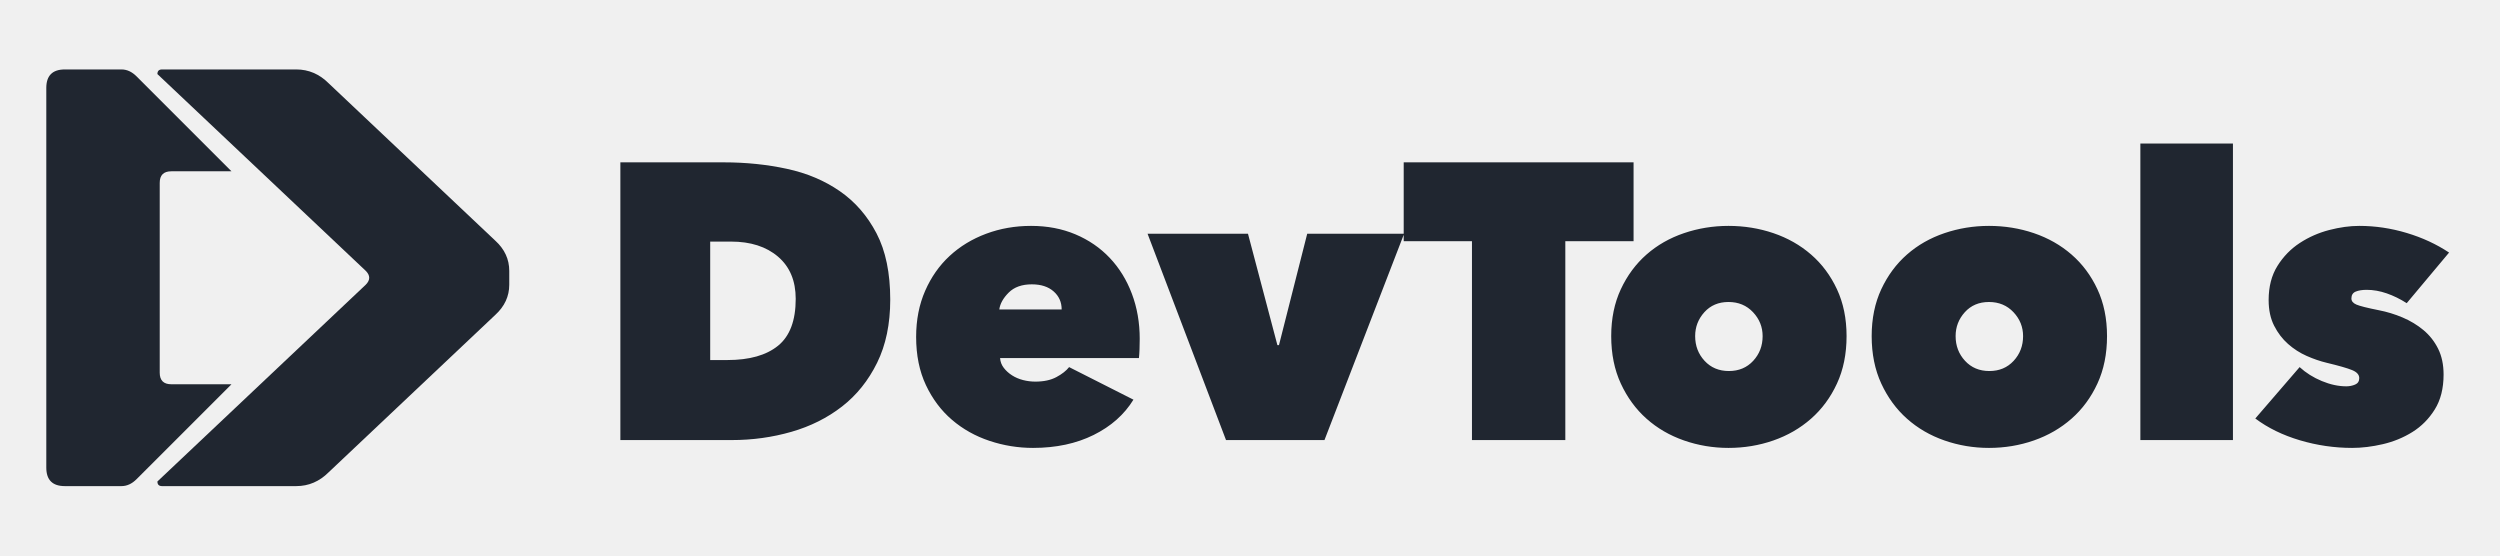
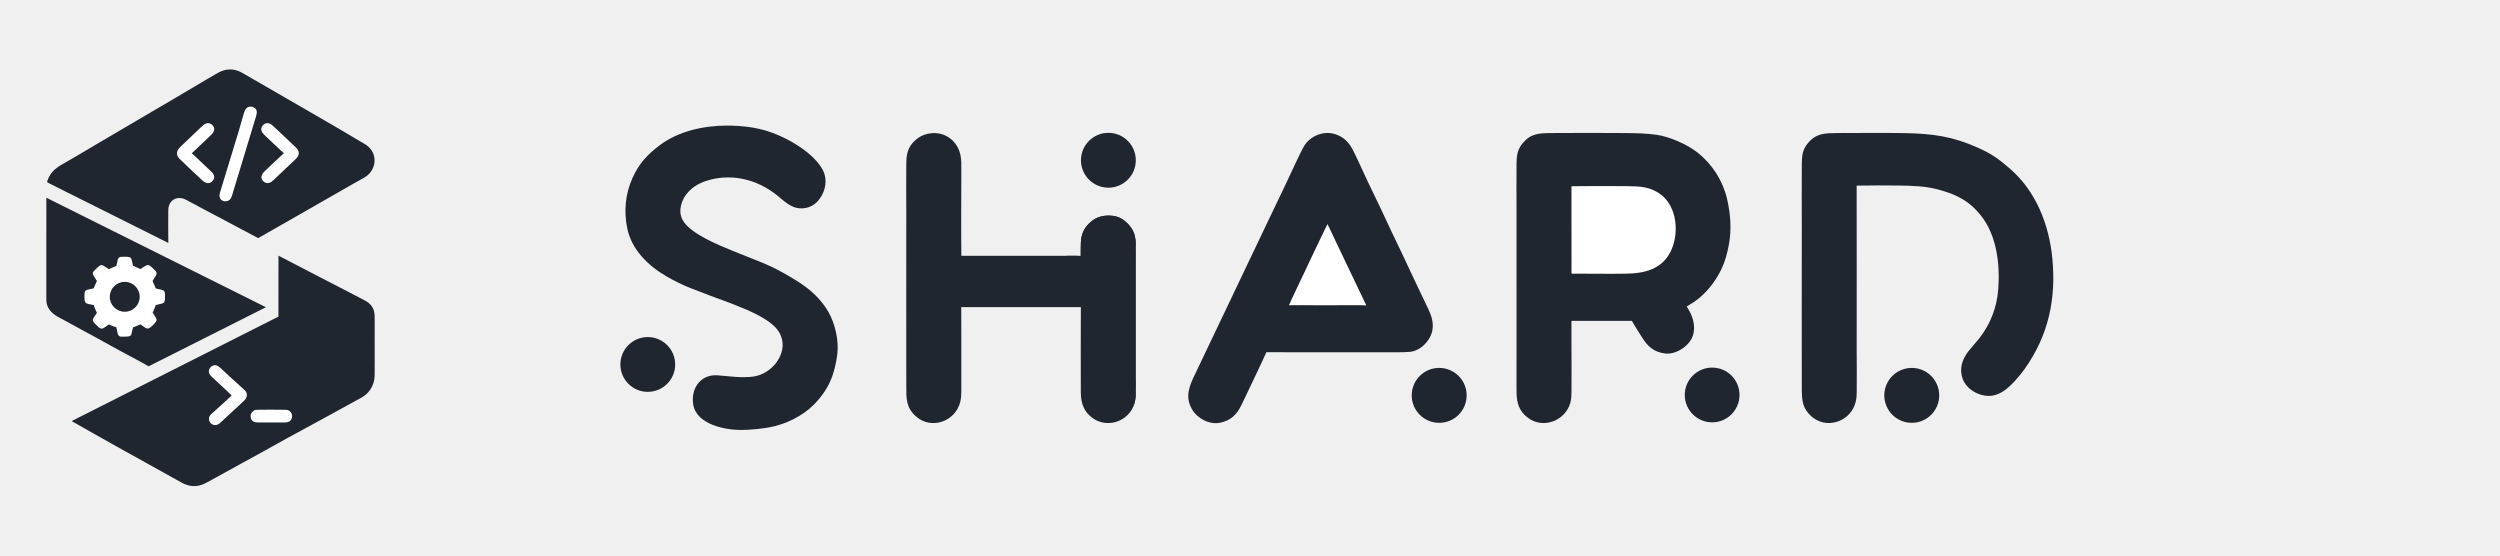
- <svg xmlns="http://www.w3.org/2000/svg" width="1080" height="240" viewBox="0 0 1080 240">
-   <g fill="#202630" transform="translate(20 30) scale(0.5)">
-     <path d="M16 0H65Q72 0 78 6L160 88H108Q98 88 98 98V262Q98 272 108 272H160L78 354Q72 360 65 360H16Q0 360 0 344V16Q0 0 16 0Z" />
-     <path d="M100 0H216Q232 0 244 12L388 148Q400 159 400 174V186Q400 201 388 212L244 348Q232 360 216 360H100Q96 360 96 356L276 186Q282 180 276 174L96 4Q96 0 100 0Z" />
+ <svg xmlns="http://www.w3.org/2000/svg" width="1080" height="240" viewBox="0 0 1080 240" version="1.1" id="svg3" xml:space="preserve">
+   <defs id="defs3" />
+   <g id="g2-3" transform="matrix(1.186582,0,0,1.186582,212.0956,33.62871)">
+     <path fill="#774d80" d="m 393.38,88.48 c 0,2.51 0,5.01 0,7.52 0,6.19 0.08,12.38 0.01,18.56 -0.02,1.24 -0.08,2.42 -0.39,3.63 -1.73,6.57 -9.8,9.76 -15.36,5.66 -3.23,-2.38 -4.19,-5.3 -4.25,-9.16 -0.02,-0.75 -0.02,-1.5 -0.02,-2.25 0.03,-21.09 0.02,-42.17 0.01,-63.25 0,-6.04 -0.08,-12.09 0,-18.13 0.04,-2.76 0.33,-4.92 2.12,-7.12 2.98,-3.65 5.83,-3.77 10.31,-3.84 1.13,-0.01 2.25,-0.02 3.38,-0.02 7.87,-0.01 15.75,-0.07 23.62,0.02 3.86,0.05 7.8,0.08 11.63,0.64 4.76,0.71 11.11,3.5 14.85,6.47 5.39,4.26 9.19,10.23 10.75,16.91 1.26,5.43 1.68,11.13 0.65,16.62 -0.58,3.07 -1.38,6.12 -2.73,8.94 -1.9,3.93 -4.57,7.5 -7.89,10.34 -1.46,1.24 -3.08,2.27 -4.74,3.23 2.1,3.13 3.49,7.03 2.2,10.75 -1.29,3.71 -6.19,6.85 -10.09,6.35 -4.21,-0.55 -6.32,-2.58 -8.49,-6.05 -1.22,-1.93 -2.46,-3.84 -3.58,-5.82 z" id="path2-6" style="fill:#202630" />
+     <path fill="#ffffff" d="m 393.38,39.48 c 0.97,-0.02 1.95,-0.05 2.93,-0.05 5.69,-0.04 11.38,-0.06 17.07,0 4.73,0.05 8.66,0.11 12.56,3.07 6.02,4.56 6.74,14.45 3.49,20.84 -3.21,6.3 -9.31,7.82 -15.87,7.95 -6.54,0.12 -13.77,-0.02 -20.16,-0.01 z" id="path3-7" />
+     <path fill="url(#gradient_0)" d="m 497.21,39.24 c 0.01,0.88 -0.01,1.76 0,2.64 0.05,18.77 0.01,37.54 0.01,56.31 0,5.51 0.09,11.04 0.01,16.56 -0.02,1.52 -0.21,3 -0.75,4.43 -2.44,6.38 -10.61,8.7 -15.78,4.03 -3.09,-2.79 -3.41,-5.49 -3.46,-9.46 0,0 0,-0.81 0,-0.81 -0.07,-19.38 0,-38.75 0,-58.13 0,-7.81 -0.08,-15.63 0,-23.44 0.03,-2.97 0.23,-5.18 2.18,-7.54 3.11,-3.76 6.26,-3.68 10.83,-3.73 1.06,-0.02 2.13,-0.02 3.19,-0.02 7.01,0 14.04,-0.08 21.06,0.04 10.6,0.18 17.77,1.22 27.09,5.43 4.9,2.21 7.32,3.98 11.31,7.42 9.61,8.27 14.37,20.45 15.56,32.84 1.43,14.83 -1.5,28.11 -10.1,40.19 -1.83,2.56 -4.94,6.22 -7.55,7.96 -1.09,0.73 -2.23,1.29 -3.5,1.6 -4.33,1.07 -9.82,-1.61 -11.43,-5.81 -1.45,-3.78 -0.29,-7.26 2.1,-10.32 1.29,-1.64 2.75,-3.15 4.03,-4.8 3.93,-5.08 6.26,-11.16 6.74,-17.57 0.69,-9.12 -0.47,-19.73 -6.43,-27.09 -4.37,-5.39 -8.98,-7.59 -15.57,-9.35 -4.56,-1.22 -9.37,-1.34 -14.06,-1.41 -5.16,-0.08 -10.32,-0.05 -15.48,0.03 z" id="path4" style="fill:#202630" />
+     <path fill="#774d80" d="m 282.3,99.89 c -1.06,2.4 -2.19,4.8 -3.33,7.17 -1.94,4.04 -3.81,8.13 -5.79,12.15 -1.71,3.46 -3.84,5.52 -7.69,6.35 -3.88,0.84 -8.4,-1.57 -10.3,-4.95 -2.65,-4.7 -0.87,-8.57 1.33,-13.11 2.23,-4.59 4.36,-9.23 6.59,-13.82 3.44,-7.1 6.76,-14.25 10.18,-21.36 5.1,-10.61 10.1,-21.28 15.23,-31.88 2.21,-4.56 4.26,-9.2 6.51,-13.74 0.27,-0.55 0.55,-1.1 0.86,-1.63 2.24,-3.91 7.21,-5.97 11.55,-4.54 3.25,1.07 5.1,3.17 6.57,6.15 1.08,2.19 2.14,4.4 3.14,6.63 2.72,6.03 5.75,11.92 8.51,17.94 2.92,6.37 6.07,12.63 8.98,19 2.14,4.68 4.46,9.27 6.63,13.93 1.14,2.46 1.91,4.79 1.51,7.51 -0.56,3.77 -4.27,7.71 -8.16,8.06 -1.61,0.15 -3.24,0.16 -4.87,0.16 -15.82,0.07 -31.63,-0.05 -47.45,-0.02 z" id="path5" style="fill:#202630" />
+     <path fill="#ffffff" d="m 304.56,53.25 14.13,29.6 c -0.52,-0.04 -1.04,-0.07 -1.57,-0.07 -5.7,-0.01 -11.41,0.01 -17.12,0.01 -3.15,0 -6.31,-0.08 -9.46,0 0.32,-0.74 0.63,-1.49 0.98,-2.22 4.29,-8.97 8.46,-18.01 12.83,-26.94 z" id="path6" />
+     <path fill="#b35bb5" d="m 171.2,83.47 c 0.01,0.38 0.02,0.77 0.02,1.15 -0.01,9.84 0.08,19.67 0.02,29.5 -0.01,1.32 -0.07,2.6 -0.39,3.88 -1.73,7.06 -10.42,10.22 -16.03,5.34 -3.79,-3.3 -3.61,-6.71 -3.61,-11.46 -0.04,-21.15 0.01,-42.3 0,-63.44 0,-5.69 -0.08,-11.38 0,-17.06 0.01,-0.38 0.01,-0.76 0.03,-1.13 0.12,-3.67 1.21,-6.1 4.22,-8.32 2.79,-2.07 7.21,-2.43 10.29,-0.78 3.79,2.04 5.42,5.54 5.48,9.73 0.03,1.76 0.01,3.55 0.01,5.31 -0.01,9.53 -0.1,19.07 0.02,28.6 0.27,-0.01 0.54,-0.01 0.8,-0.01 12.4,0.06 24.79,-0.02 37.19,0 0.16,0 0.31,0.01 0.47,0.02 1.48,-0.01 3.57,-0.06 5,0.04 -0.01,-1.61 -0.01,-3.23 0.05,-4.84 0.13,-3.33 1.35,-5.79 3.98,-7.86 1.84,-1.44 3.86,-2 6.19,-2 2.05,0.01 3.84,0.47 5.51,1.72 1.6,1.21 3.26,3.17 3.8,5.14 0.35,1.28 0.48,2.17 0.5,3.62 0.04,2.29 0.01,4.59 0.01,6.88 -0.01,14.77 -0.02,29.54 0,44.31 0,1 0.01,2 -0.01,3 -0.02,1.61 -0.18,3.25 -0.85,4.71 -0.06,0.18 -0.12,0.36 -0.2,0.53 -2.6,5.32 -9.34,7.31 -14.32,4.05 -3.41,-2.24 -4.57,-5.48 -4.63,-9.41 -0.01,-0.44 -0.01,-0.88 -0.01,-1.31 0,-9.97 -0.05,-19.94 0.02,-29.9 z" id="path7" style="fill:#202630" />
+     <path fill="#774d80" d="m 214.72,64.84 c -0.01,-1.61 -0.01,-3.23 0.05,-4.84 0.13,-3.33 1.35,-5.79 3.98,-7.86 1.84,-1.44 3.86,-2 6.19,-2 2.05,0.01 3.84,0.47 5.51,1.72 1.6,1.21 3.26,3.17 3.8,5.14 0.35,1.28 0.48,2.17 0.5,3.62 0.04,2.29 0.01,4.59 0.01,6.88 -0.01,14.77 -0.02,29.54 0,44.31 0,1 0.01,2 -0.01,3 -0.02,1.61 -0.18,3.25 -0.85,4.71 -0.18,-0.02 -0.23,-0.03 -0.15,-0.22 0.05,-0.12 0.08,-0.23 0.13,-0.34 0.09,-0.25 0.16,-0.53 0.28,-0.76 0.08,-0.15 0.04,-0.34 0.09,-0.51 0.09,-0.36 0.06,-0.37 0.09,-0.75 0.02,-0.15 0.07,-0.29 0.09,-0.44 0.04,-0.31 0.01,-0.6 0.05,-0.94 0.04,-0.3 -0.02,-0.62 0.07,-0.9 0.08,-0.25 0.03,-0.4 0.02,-0.66 -0.07,-1.29 -0.01,-2.58 -0.01,-3.88 0,-0.27 0.07,-0.53 0.06,-0.81 0,0 0,-7.37 0,-7.37 0,0 0,-32.06 0,-32.07 0,0 0,-8.43 0,-8.43 0.01,-0.27 -0.1,-0.49 -0.12,-0.75 0,0 0,-0.06 0,-0.06 0,-0.27 -0.02,-0.49 -0.05,-0.76 -0.03,-0.33 0.03,-0.67 -0.05,-0.99 -0.1,-0.4 -0.1,-0.82 -0.24,-1.22 -0.06,-0.18 -0.08,-0.37 -0.15,-0.54 -0.14,-0.33 -0.13,-0.27 -0.21,-0.62 -0.04,-0.22 -0.41,-0.92 -0.54,-1.1 -0.19,-0.31 -0.41,-0.61 -0.61,-0.91 0,0 -0.12,-0.18 -0.12,-0.18 -0.19,-0.26 -0.45,-0.44 -0.63,-0.7 -0.29,-0.41 -0.57,-0.7 -0.98,-1 -0.17,-0.12 -0.31,-0.27 -0.48,-0.39 -0.21,-0.14 -0.4,-0.31 -0.61,-0.45 -0.18,-0.11 -0.7,-0.43 -0.8,-0.51 -0.1,-0.07 -0.46,-0.19 -0.59,-0.24 -0.24,-0.11 -0.5,-0.15 -0.74,-0.26 -0.29,-0.12 -0.59,-0.01 -0.87,-0.11 -0.25,-0.09 -0.49,-0.22 -0.76,-0.22 -0.75,0 -1.5,0.02 -2.26,0.01 0,0 -0.18,0 -0.19,0 -0.22,0 -0.41,0.08 -0.62,0.11 -0.33,0.03 -0.63,0.13 -0.95,0.19 -0.35,0.07 -0.51,0.2 -0.82,0.28 -0.24,0.07 -0.34,0.16 -0.56,0.25 -0.26,0.11 -0.49,0.23 -0.73,0.4 -0.16,0.1 -0.32,0.18 -0.48,0.28 -0.14,0.1 -0.26,0.23 -0.42,0.31 -0.32,0.18 -0.47,0.51 -0.83,0.65 -0.14,0.06 -0.62,0.55 -0.67,0.68 -0.13,0.31 -0.38,0.45 -0.57,0.72 -0.17,0.24 -0.33,0.48 -0.5,0.71 -0.06,0.09 -0.04,0.06 -0.08,0.15 -0.04,0.07 -0.19,0.27 -0.19,0.27 0.01,0.11 0.3,0.38 -0.04,0.53 -0.23,0.1 -0.15,-0.25 -0.33,0.13 -0.06,0.12 -0.17,0.26 -0.06,0.37 0.26,0.26 -0.15,0.45 -0.3,0.6 -0.07,0.08 -0.12,0.43 -0.11,0.52 0.01,0.21 -0.05,0.4 0.02,0.6 0.12,0.36 -0.36,0.43 -0.13,0.72 0.07,0.09 -0.04,0.28 -0.05,0.4 -0.07,0.67 -0.03,1.34 -0.01,2 0,0.12 -0.01,0.25 -0.05,0.36 -0.14,0.38 -0.02,0.35 0.04,0.71 0.1,0.66 0,1.38 0.01,2.06 0.01,0.51 -0.12,0.47 -0.53,0.64 -0.25,0.11 -0.39,0.09 -0.66,0.11 -0.24,0.01 -0.43,0.16 -0.67,0.07 -0.25,-0.08 -0.46,-0.04 -0.7,-0.11 -0.29,-0.08 -0.37,-0.1 -0.69,-0.09 -5.36,0.05 -10.71,-0.05 -16.06,0 -0.38,0 -0.76,0.04 -1.14,0 -0.06,-0.01 -0.39,-0.11 -0.13,-0.12 0.39,-0.03 0.82,-0.01 1.2,-0.01 3.9,-0.01 7.79,-0.01 11.69,-0.01 0,0 1.56,0 1.56,0 0.25,0.01 0.46,0.03 0.66,-0.12 1.48,-0.01 3.57,-0.06 5,0.04 z" id="path8" style="fill:#202630" />
+     <path fill="#b35bb5" d="m 85.81,17.38 c 0.5,0 1,0 1.5,0.01 7.68,0.22 13.48,1.39 20.37,4.93 4.75,2.43 10.71,6.51 13.2,11.37 1.7,3.33 0.96,7.36 -1.19,10.33 -1.78,2.44 -4.25,3.66 -7.25,3.49 -3.31,-0.19 -5.75,-2.69 -8.18,-4.66 -7.57,-6.11 -17.41,-8.41 -26.69,-5.06 -3.28,1.18 -6.443,3.66 -7.812,6.96 -0.965,2.33 -1.2,4.84 0.064,7.08 2.868,5.09 13.548,9.22 18.348,11.22 4.03,1.67 8.13,3.17 12.13,4.89 3.72,1.61 7.25,3.63 10.7,5.75 4.78,2.93 8.9,6.48 11.76,11.37 2.52,4.32 3.96,10.58 3.33,15.56 -0.93,7.39 -3.18,12.91 -8.45,18.27 -4.16,4.25 -10.55,7.36 -16.39,8.37 -3.23,0.55 -6.93,0.93 -10.19,0.94 -5.84,0 -16.07,-1.98 -17.39,-9.08 -1.06,-5.74 2.46,-11.17 8.64,-10.83 0,0 0.5,0.03 0.5,0.03 4.25,0.35 8.53,1 12.75,0.43 3.45,-0.47 6.86,-2.77 8.74,-5.67 2.17,-3.33 2.64,-7.03 0.58,-10.52 C 102.26,88.11 93.94,84.69 89.31,82.87 88.55,82.56 87.79,82.24 87.01,81.96 82.2,80.18 77.39,78.43 72.62,76.54 69.641,75.36 66.798,73.93 64.02,72.34 57.356,68.51 51.259,62.67 49.638,54.87 48.337,48.62 48.889,42.29 51.53,36.45 c 2.348,-5.2 5.303,-8.43 9.827,-11.86 6.87,-5.19 15.963,-7.17 24.453,-7.21 z" id="path9" style="fill:#202630" />
+     <path fill="#463e4b" d="m 517.31,105.6 c 5.48,0.02 9.92,4.45 9.96,9.94 0.03,5.48 -4.35,9.97 -9.83,10.06 -3.6,0.06 -6.96,-1.82 -8.78,-4.92 -1.84,-3.1 -1.86,-6.94 -0.07,-10.06 1.79,-3.12 5.12,-5.04 8.72,-5.02 z" id="path10" style="fill:#202630" />
+     <path fill="#463e4b" d="m 345.06,105.6 c 5.56,-0.08 10.13,4.38 10.16,9.94 0.04,5.56 -4.47,10.08 -10.03,10.06 -5.49,-0.02 -9.93,-4.45 -9.97,-9.93 -0.03,-5.49 4.36,-9.98 9.84,-10.07 z" id="path11" style="fill:#202630" />
+     <path fill="#463e4b" d="m 224.81,20.02 c 5.51,0.01 9.96,4.48 9.96,9.99 0,5.5 -4.45,9.97 -9.96,9.98 -5.52,0.02 -10.01,-4.46 -10.01,-9.98 0,-5.53 4.49,-10.01 10.01,-9.99 z" id="path12" style="fill:#202630" />
+     <path fill="#463e4b" d="m 56.936,94.37 c 5.545,-0.08 10.096,4.37 10.131,9.91 0.035,5.55 -4.459,10.06 -10.005,10.04 -5.474,-0.01 -9.913,-4.44 -9.948,-9.91 -0.034,-5.47 4.349,-9.95 9.822,-10.04 z" id="path13" style="fill:#202630" />
+     <path fill="#463e4b" d="m 444.69,105.49 c 5.47,0.05 9.87,4.49 9.87,9.96 0,5.47 -4.4,9.92 -9.87,9.97 -5.54,0.05 -10.06,-4.43 -10.06,-9.97 0,-5.54 4.52,-10.01 10.06,-9.96 z" id="path14" style="fill:#202630" />
  </g>
-   <g fill="#202630" transform="translate(268 62) scale(1.059095)">
-     <path d="M0.000 120.960L0.000 7.680L42.240 7.680Q55.680 7.680 67.920 10.320Q80.160 12.960 89.520 19.440Q98.880 25.920 104.480 36.640Q110.080 47.360 110.080 63.680Q110.080 78.560 104.720 89.440Q99.360 100.320 90.400 107.280Q81.440 114.240 69.760 117.600Q58.080 120.960 45.440 120.960ZM36.640 40.000L36.640 88.320L43.680 88.320Q57.120 88.320 64.320 82.480Q71.520 76.640 71.520 63.360Q71.520 52.320 64.320 46.160Q57.120 40.000 45.120 40.000ZM180.000 67.680Q180.000 63.200 176.720 60.320Q173.440 57.440 167.840 57.440Q161.760 57.440 158.400 60.800Q155.040 64.160 154.560 67.680ZM211.840 79.680Q211.840 81.760 211.760 83.920Q211.680 86.080 211.520 87.520L154.880 87.520Q155.040 89.760 156.400 91.520Q157.760 93.280 159.760 94.560Q161.760 95.840 164.240 96.480Q166.720 97.120 169.280 97.120Q174.400 97.120 177.840 95.280Q181.280 93.440 183.040 91.200L209.280 104.480Q203.680 113.600 193.040 118.880Q182.400 124.160 168.320 124.160Q159.200 124.160 150.560 121.280Q141.920 118.400 135.280 112.720Q128.640 107.040 124.640 98.560Q120.640 90.080 120.640 78.880Q120.640 68.480 124.320 60.080Q128.000 51.680 134.320 45.840Q140.640 40.000 149.200 36.800Q157.760 33.600 167.520 33.600Q177.440 33.600 185.600 37.040Q193.760 40.480 199.600 46.640Q205.440 52.800 208.640 61.280Q211.840 69.760 211.840 79.680ZM215.040 36.800L256.000 36.800L268.000 82.240L268.640 82.240L280.160 36.800L319.680 36.800L287.200 120.960L247.040 120.960ZM385.440 120.960L347.360 120.960L347.360 39.840L319.520 39.840L319.520 7.680L413.280 7.680L413.280 39.840L385.440 39.840ZM500.160 78.560Q500.160 89.440 496.240 97.920Q492.320 106.400 485.680 112.240Q479.040 118.080 470.320 121.120Q461.600 124.160 452.000 124.160Q442.560 124.160 433.840 121.120Q425.120 118.080 418.560 112.240Q412.000 106.400 408.080 97.920Q404.160 89.440 404.160 78.560Q404.160 67.840 408.080 59.440Q412.000 51.040 418.560 45.280Q425.120 39.520 433.840 36.560Q442.560 33.600 452.000 33.600Q461.600 33.600 470.320 36.560Q479.040 39.520 485.680 45.280Q492.320 51.040 496.240 59.440Q500.160 67.840 500.160 78.560ZM452.000 64.640Q445.920 64.640 442.160 68.800Q438.400 72.960 438.400 78.560Q438.400 84.480 442.240 88.640Q446.080 92.800 452.160 92.800Q458.240 92.800 462.080 88.640Q465.920 84.480 465.920 78.560Q465.920 72.960 462.000 68.800Q458.080 64.640 452.000 64.640ZM606.400 78.560Q606.400 89.440 602.480 97.920Q598.560 106.400 591.920 112.240Q585.280 118.080 576.560 121.120Q567.840 124.160 558.240 124.160Q548.800 124.160 540.080 121.120Q531.360 118.080 524.800 112.240Q518.240 106.400 514.320 97.920Q510.400 89.440 510.400 78.560Q510.400 67.840 514.320 59.440Q518.240 51.040 524.800 45.280Q531.360 39.520 540.080 36.560Q548.800 33.600 558.240 33.600Q567.840 33.600 576.560 36.560Q585.280 39.520 591.920 45.280Q598.560 51.040 602.480 59.440Q606.400 67.840 606.400 78.560ZM558.240 64.640Q552.160 64.640 548.400 68.800Q544.640 72.960 544.640 78.560Q544.640 84.480 548.480 88.640Q552.320 92.800 558.400 92.800Q564.480 92.800 568.320 88.640Q572.160 84.480 572.160 78.560Q572.160 72.960 568.240 68.800Q564.320 64.640 558.240 64.640ZM620.000 0.000L657.760 0.000L657.760 120.960L620.000 120.960ZM743.680 94.240Q743.680 102.720 740.080 108.480Q736.480 114.240 730.960 117.680Q725.440 121.120 718.880 122.640Q712.320 124.160 706.400 124.160Q695.520 124.160 685.040 121.040Q674.560 117.920 666.880 112.160L684.960 91.200Q688.800 94.720 694.000 96.880Q699.200 99.040 704.000 99.040Q705.920 99.040 707.600 98.320Q709.280 97.600 709.280 95.680Q709.280 93.600 706.320 92.400Q703.360 91.200 696.000 89.440Q692.000 88.480 687.840 86.640Q683.680 84.800 680.240 81.760Q676.800 78.720 674.560 74.320Q672.320 69.920 672.320 63.840Q672.320 55.680 675.920 49.920Q679.520 44.160 685.040 40.560Q690.560 36.960 697.040 35.280Q703.520 33.600 709.280 33.600Q719.040 33.600 728.640 36.480Q738.240 39.360 745.920 44.480L728.640 65.120Q724.640 62.560 720.480 61.120Q716.320 59.680 712.320 59.680Q709.600 59.680 707.840 60.400Q706.080 61.120 706.080 63.200Q706.080 64.800 708.080 65.680Q710.080 66.560 717.280 68.000Q722.240 68.960 726.960 70.960Q731.680 72.960 735.440 76.080Q739.200 79.200 741.440 83.680Q743.680 88.160 743.680 94.240Z" />
+   <g id="g11" transform="matrix(0.3109602,0,0,0.3109602,-104.9921,-29.56961)">
+     <path fill="#883dcd" d="m 724.511,450.291 c 19.408,10.082 38.865,20.064 58.238,30.213 20.792,10.892 41.823,21.373 62.531,32.415 1.255,0.669 2.457,1.37 3.583,2.243 6.86,5.316 9.158,11.436 9.264,19.837 0.146,11.577 0,23.172 0.01,34.751 0.012,14.734 0.198,29.518 -0.023,44.25 -0.02,1.334 -0.045,2.668 -0.093,4.001 -0.427,12.063 -7.217,23.417 -17.879,29.271 -5.454,2.994 -10.908,6.024 -16.38,8.982 -22.478,12.151 -44.727,24.713 -67.263,36.755 -26.913,14.381 -53.321,29.708 -80.203,44.142 -17.735,9.523 -35.159,19.646 -52.947,29.065 -11.228,5.945 -22.436,5.447 -33.349,-0.632 -20.658,-11.507 -41.323,-23.012 -61.999,-34.482 -11.669,-6.474 -23.419,-12.877 -34.999,-19.502 -17.944,-10.265 -36.147,-20.107 -54.03,-30.47 -0.601,-0.349 -1.183,-0.729 -1.766,-1.108 L 724.44,534.924 Z" id="path2-3" style="fill:#202630" />
+     <path fill="#ffffff" d="m 632.25,603.621 c 4.52,-2.854 8.4,-0.296 11.793,2.822 5.353,4.918 10.712,9.84 16.041,14.783 5.681,5.271 11.543,10.369 17.206,15.649 0.609,0.567 1.196,1.186 1.67,1.873 3.533,5.127 1.06,9.987 -2.958,13.746 -10.254,9.59 -20.585,19.093 -30.899,28.618 -0.692,0.639 -1.384,1.279 -2.104,1.886 -9.7,8.199 -20.601,-4.731 -11.824,-12.692 8.413,-7.631 20.263,-18.006 28.303,-25.945 -5.708,-5.479 -11.505,-10.812 -17.284,-16.21 -3.67,-3.429 -7.496,-6.764 -11.102,-10.248 -4.417,-4.268 -4.735,-10.562 1.158,-14.282 z" id="path3-5" />
+     <path fill="#ffffff" d="m 691.67,664.603 c 1.872,-0.139 3.703,-0.255 5.579,-0.279 12.229,-0.157 24.527,-0.125 36.753,0.083 0.004,0 1.247,0.035 1.251,0.035 5.417,0.213 9.31,5.526 7.938,10.808 -1.524,5.869 -5.336,6.702 -10.69,6.753 -12.167,0.117 -24.335,0.132 -36.502,0.002 -4.941,-0.053 -8.916,-1.304 -9.99,-6.755 -1.064,-5.403 1.586,-7.886 5.661,-10.647 z" id="path4-3" />
+     <path fill="#db236c" d="m 402.949,347.944 c 3.425,-11.556 9.989,-18.226 20.67,-24.273 19.486,-11.033 38.565,-22.806 57.942,-34.031 31.418,-18.2 62.49,-37.007 93.941,-55.145 21.815,-12.581 43.243,-25.865 65.136,-38.306 10.651,-6.052 22.505,-6.263 33.27,-0.03 4.922,2.849 9.873,5.654 14.786,8.516 51.48,29.996 103.385,59.3 154.545,89.841 2.444,1.459 4.806,2.897 6.842,4.902 12.978,12.773 9.32,33.336 -6.064,42.199 -4.764,2.744 -9.623,5.327 -14.392,8.063 -26.762,15.353 -53.495,30.747 -80.321,45.988 -17.687,10.048 -35.281,20.282 -53.01,30.249 -3.895,-2.161 -7.865,-4.227 -11.813,-6.289 -23.476,-12.26 -46.693,-25.036 -70.201,-37.225 -6.145,-3.186 -12.136,-6.668 -18.28,-9.833 -12.308,-6.338 -24.392,0.602 -24.558,14.178 -0.188,15.28 -0.066,30.561 0.056,45.841 -3.22,-1.658 -6.489,-3.22 -9.725,-4.847 -35.871,-18.039 -71.86,-35.842 -107.728,-53.885 -16.016,-8.056 -32.192,-15.858 -48.111,-24.095 -1.036,-0.536 -2.019,-1.165 -2.985,-1.818 z" id="path5-5" style="fill:#202630" />
+     <path fill="#ffffff" d="m 685.75,243.177 c 1.33,-0.038 2.535,0.138 3.748,0.71 5.804,2.736 5.428,7.357 3.919,12.611 -1.754,6.111 -3.726,12.15 -5.533,18.243 -9.028,30.435 -18.562,60.722 -27.645,91.143 -1.469,4.921 -3.744,8.834 -9.489,8.815 -0.924,-0.003 -1.86,-0.072 -2.746,-0.354 -5.542,-1.761 -6.141,-6.778 -4.773,-11.652 1.907,-6.791 4.127,-13.447 6.163,-20.195 6.494,-21.518 13.159,-42.982 19.663,-64.495 2.651,-8.767 5.038,-17.608 7.65,-26.379 1.366,-4.586 3.786,-8.301 9.043,-8.447 z" id="path6-6" />
+     <path fill="#ffffff" d="m 604.148,307.933 c 9.084,8.635 18.13,17.304 27.317,25.83 3.916,3.634 5.378,8.62 1.318,12.829 -4.849,5.027 -9.86,2.988 -14.278,-1.115 -10.335,-9.599 -21.089,-19.606 -31.228,-29.559 -0.9,-0.884 -1.755,-1.815 -2.381,-2.918 -3.138,-5.538 -0.446,-10.306 3.644,-14.233 0.003,-0.002 1.242,-1.178 1.244,-1.181 9.779,-9.156 19.308,-18.577 29.141,-27.674 3.529,-3.264 7.828,-5.254 12.325,-2.25 0.235,0.157 0.549,0.393 0.778,0.585 4.999,4.182 3.6,9.652 -0.546,13.731 -8.957,8.812 -18.255,17.269 -27.334,25.955 z" id="path7-2" />
+     <path fill="#ffffff" d="m 704.407,267.75 c 4.368,-3.198 8.748,-1.259 12.235,1.958 9.836,9.075 22.73,21.401 32.341,30.551 5.563,5.298 4.578,10.925 -0.482,15.743 -10.451,9.95 -20.914,19.887 -31.426,29.773 -3.74,3.518 -8.34,5.259 -12.851,1.785 -5.811,-4.476 -3.411,-10.229 1.038,-14.522 8.786,-8.477 17.65,-16.874 26.716,-25.051 -9.343,-8.571 -18.578,-17.257 -27.7,-26.062 -4.424,-4.271 -5.399,-10.127 0.129,-14.175 z" id="path8-9" />
+     <path fill="#4d3067" d="M 402.028,369.79 707.062,521.908 544.14,603.961 c -17.191,-9.79 -34.899,-18.674 -52.151,-28.347 -24.535,-13.756 -49.454,-26.813 -74.046,-40.469 -8.984,-4.989 -15.827,-12.594 -15.942,-23.145 0,-0.004 -0.004,-1.496 -0.004,-1.5 0.155,-46.902 -0.181,-93.808 0.031,-140.71 z" id="path9-1" style="fill:#202630" />
+     <path fill="#ffffff" d="m 499.311,464.539 c 0.516,-2.61 1.163,-5.191 1.717,-7.793 1.067,-5.009 3.961,-4.966 8.47,-4.963 12.024,0.008 10.017,0.372 12.889,12.461 l 10.484,4.603 c 9.261,-5.918 9.926,-8.295 17.241,-0.96 5.292,5.306 6.821,5.743 2.762,12.319 -1.074,1.74 -2.138,3.486 -3.272,5.187 l 4.454,10.413 c 2.642,0.646 5.305,1.205 7.947,1.849 5.361,1.307 4.881,4.092 4.873,9.095 -0.02,11.779 -1.254,8.661 -13.009,12.315 -0.954,3.609 -2.571,7.001 -4.186,10.366 5.806,9.324 8.334,9.501 0.75,16.997 -7.672,7.582 -7.943,6.186 -17.577,-0.707 l -10.425,4.207 c -3.108,10.931 -0.225,12.825 -11.429,12.848 -4.867,0.01 -8.66,0.959 -9.946,-4.523 -0.653,-2.78 -1.253,-5.573 -1.76,-8.384 -3.508,-1.057 -6.925,-2.404 -10.215,-4.015 -9.62,6.051 -9.482,8.703 -17.16,1.234 -8.209,-7.987 -6.015,-7.303 0.322,-17.301 -1.6,-3.514 -3.219,-7.039 -4.191,-10.776 -9.737,-2.436 -13.075,-0.7 -13.079,-10.26 -0.005,-12.447 0.46,-10.029 12.704,-13.024 l 4.568,-10.31 c -1.382,-2.347 -2.929,-4.589 -4.341,-6.918 -2.707,-4.466 -1.039,-5.757 2.44,-9.16 9.261,-9.059 7.529,-6.868 18.667,-0.3 3.36,-1.667 6.802,-3.152 10.302,-4.5 z" id="path10-2" />
+     <path fill="#4d3067" d="m 511.25,486.648 c 11.449,0.172 20.601,9.575 20.463,21.025 -0.137,11.45 -9.513,20.63 -20.963,20.526 -11.499,-0.104 -20.727,-9.528 -20.588,-21.026 0.138,-11.499 9.59,-20.698 21.088,-20.525 z" id="path11-7" style="fill:#202630" />
  </g>
</svg>
